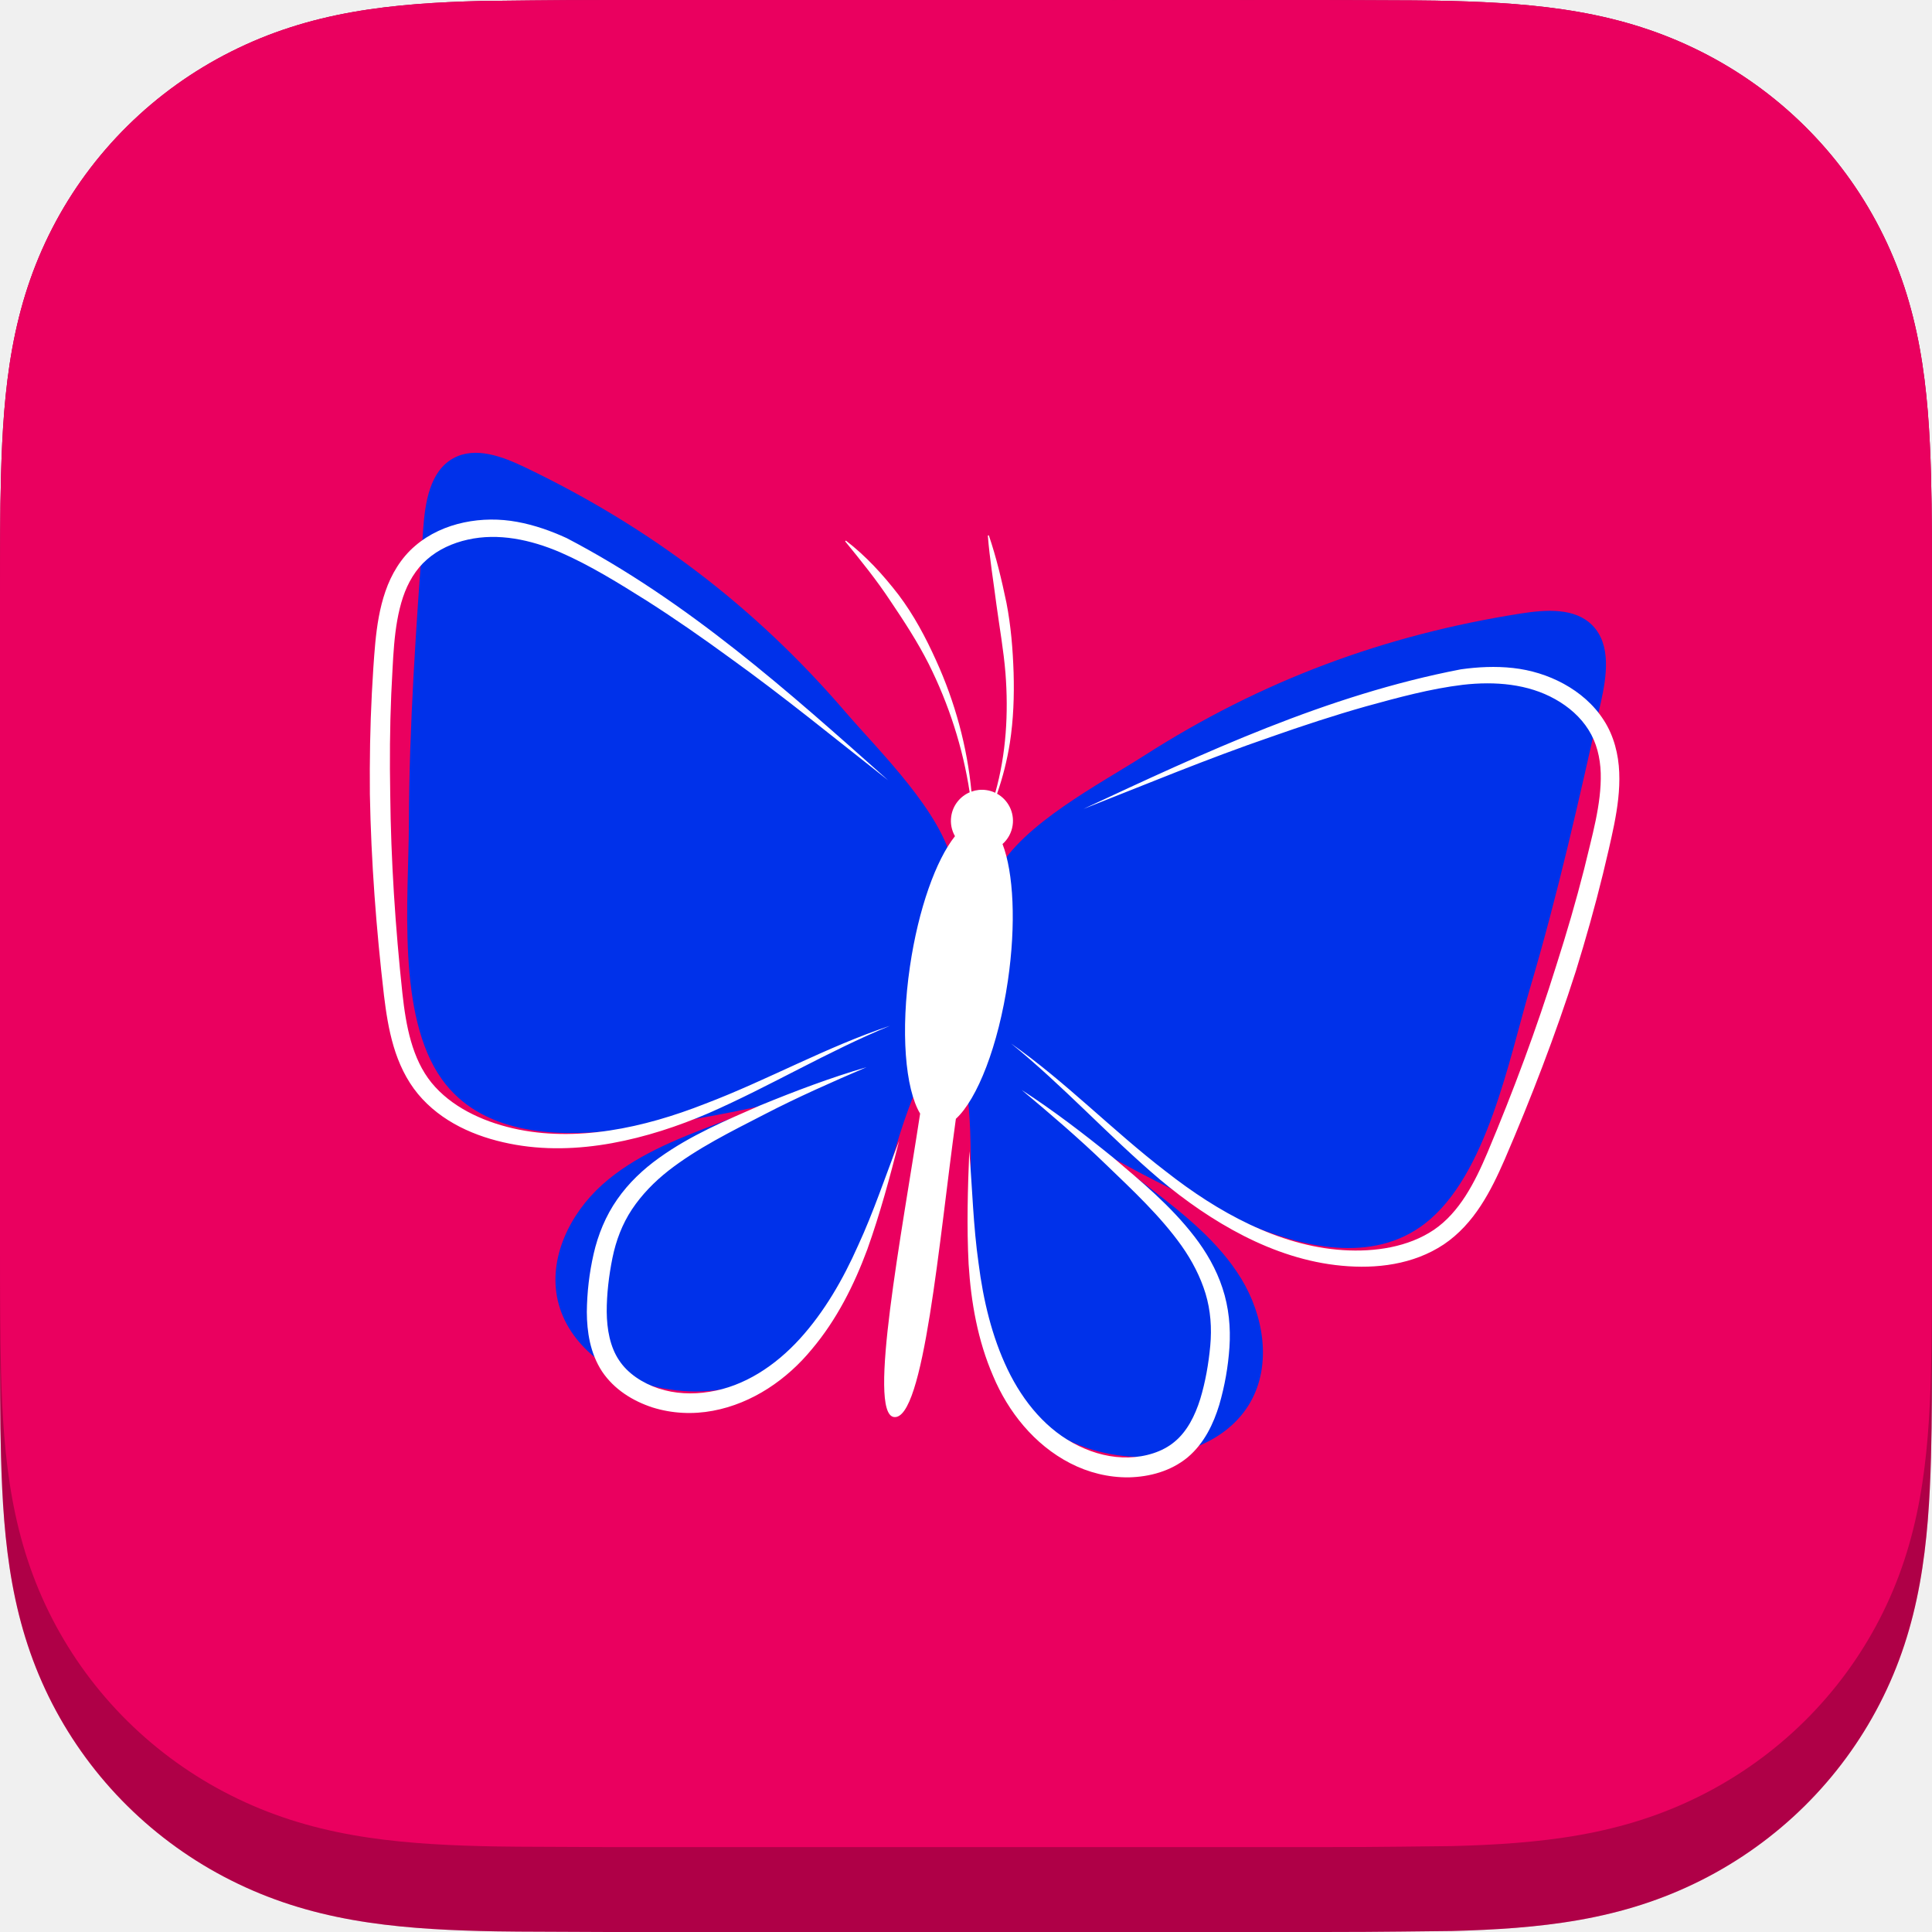
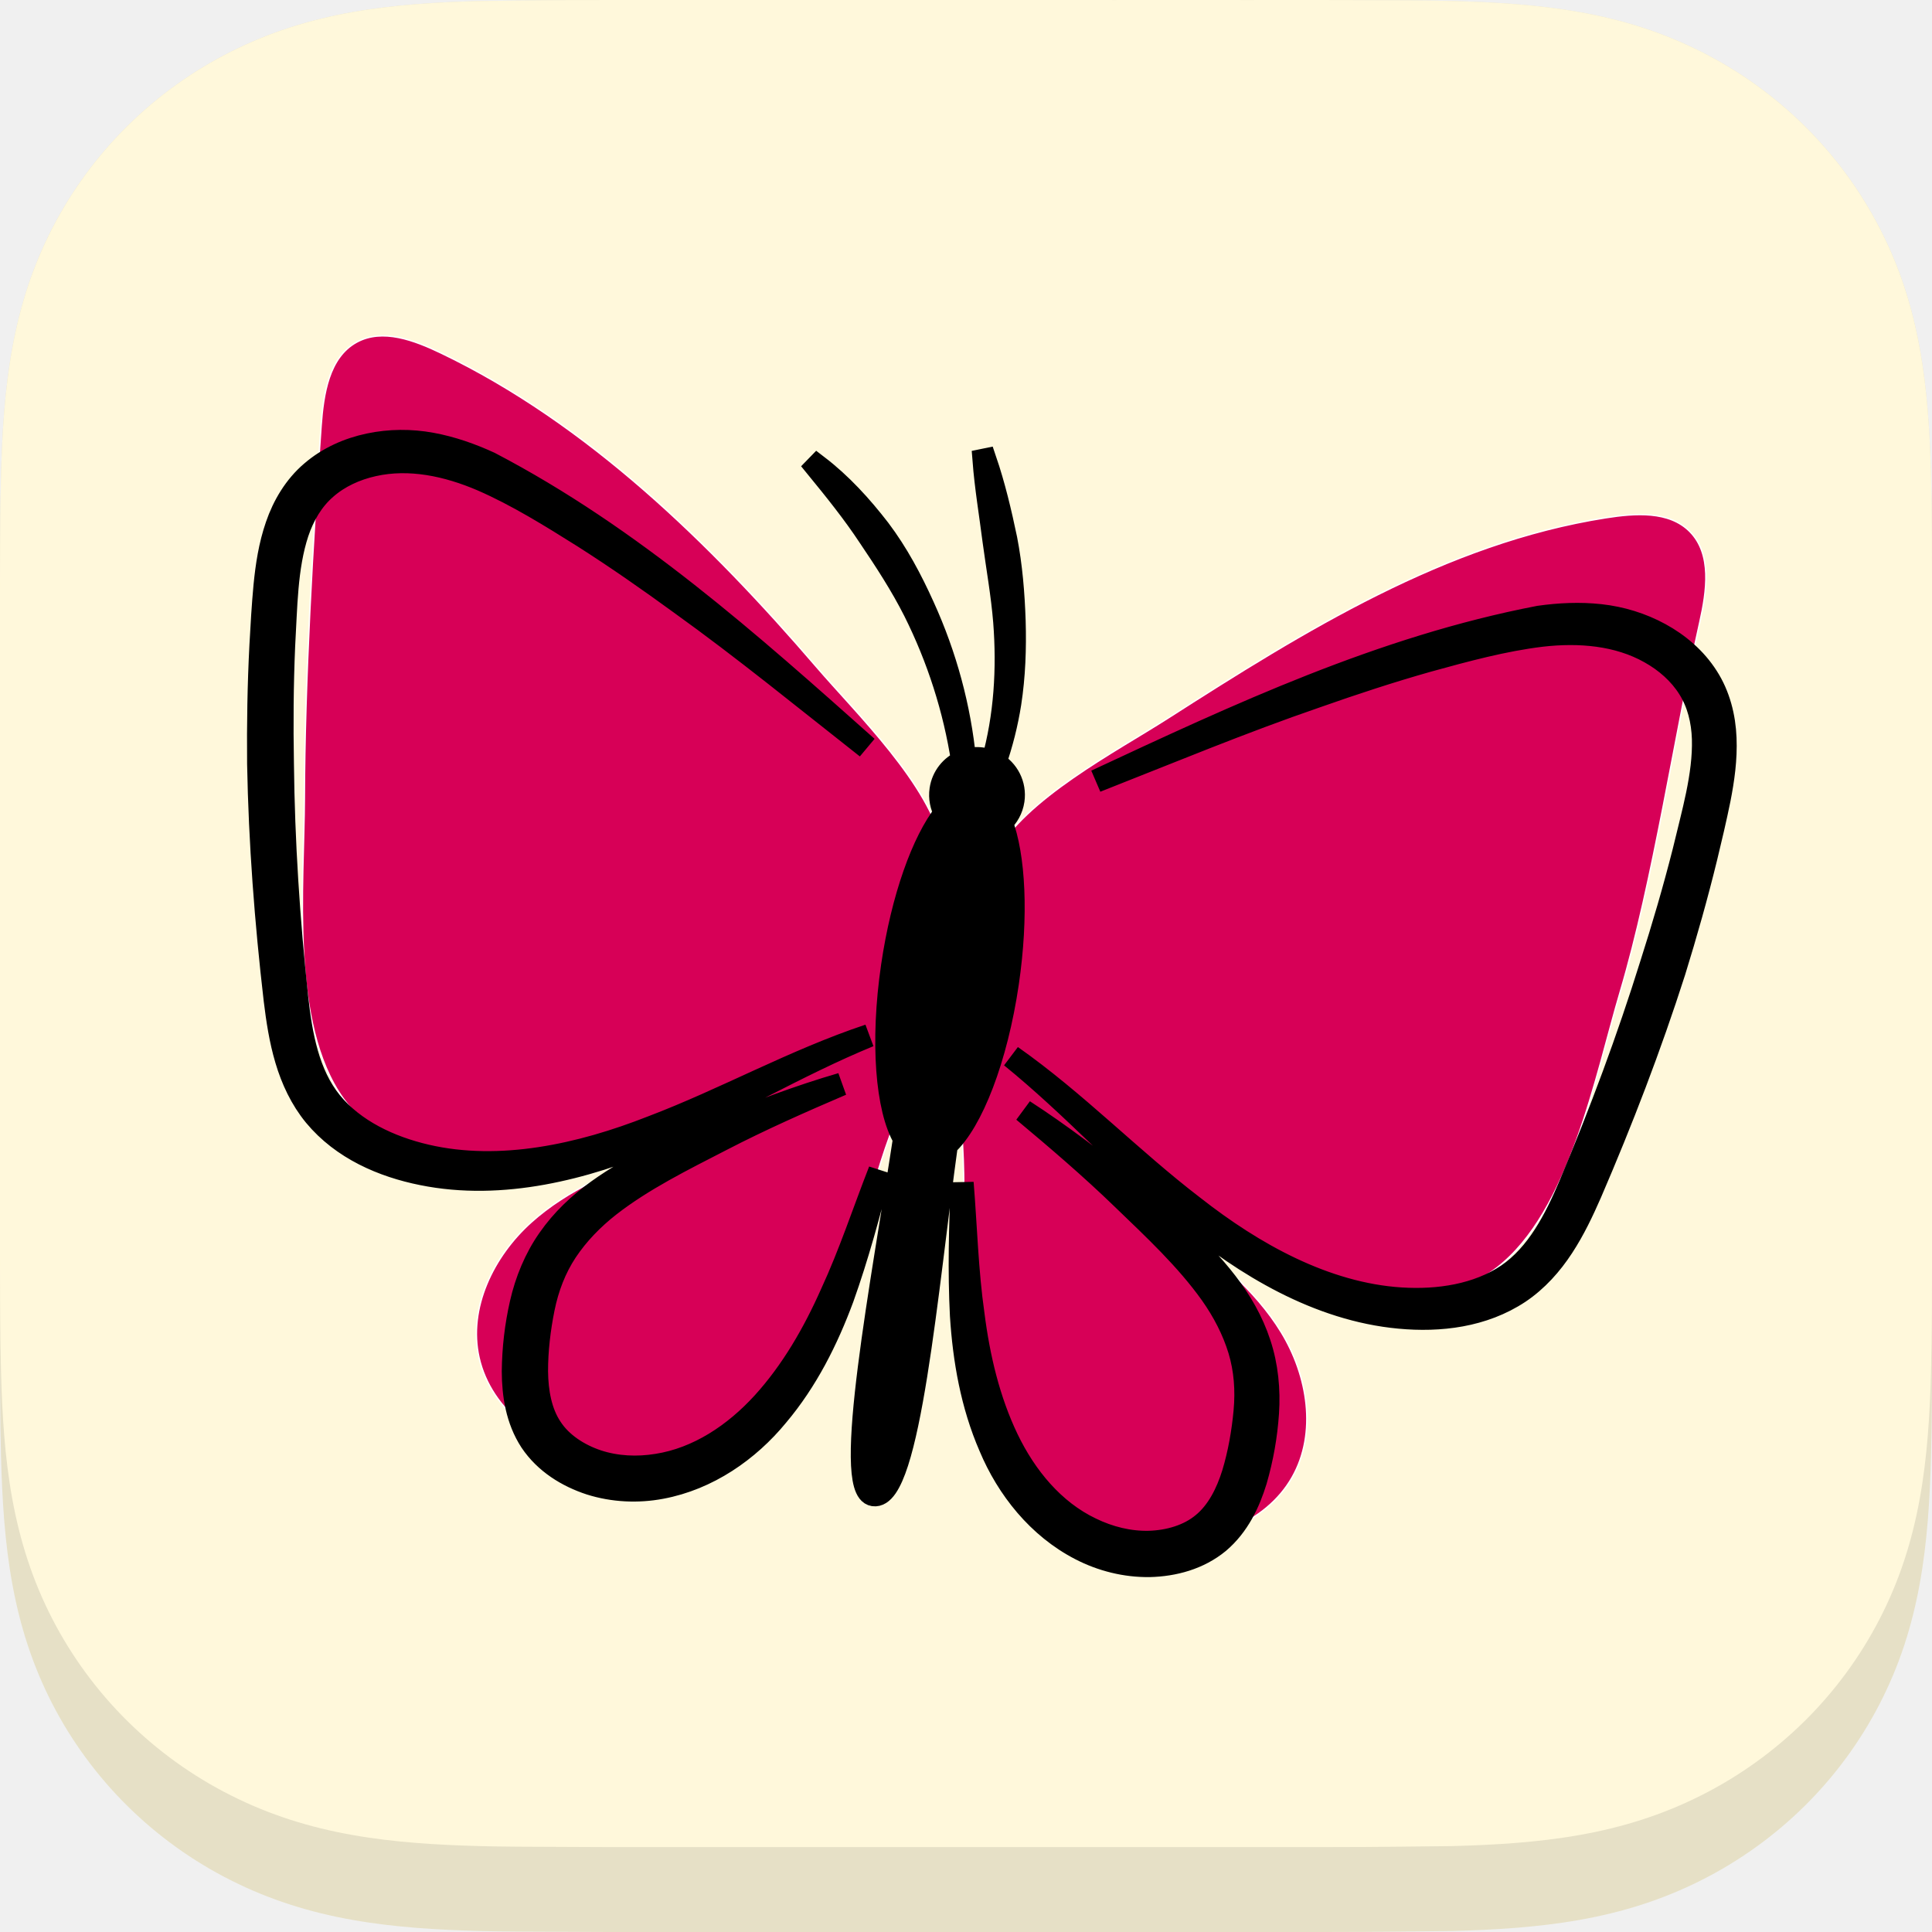
<svg xmlns="http://www.w3.org/2000/svg" xmlns:xlink="http://www.w3.org/1999/xlink" width="1024" height="1024" viewBox="0 0 1024 1024">
  <defs>
-     <path id="rebeltools-logo-full-a" d="M1024,705.126 C1024,717.3 1024,729.473 1023.929,741.664 C1023.875,751.915 1023.75,762.165 1023.465,772.415 C1022.858,794.733 1021.519,817.281 1017.504,839.352 C1013.435,861.776 1006.796,882.647 996.284,903.024 C985.987,923.031 972.531,941.344 956.469,957.222 C940.407,973.101 921.864,986.421 901.626,996.601 C881.031,1006.975 859.937,1013.556 837.254,1017.578 C814.91,1021.548 792.12,1022.871 769.526,1023.471 C726.088,1024 713.774,1024 701.46,1024 L464.01,1024 L322.558,1024 C275.229,1023.859 264.86,1023.753 254.492,1023.471 C231.898,1022.871 209.108,1021.548 186.764,1017.578 C164.081,1013.556 142.986,1006.975 122.392,996.601 C102.136,986.421 83.611,973.101 67.549,957.222 C51.487,941.344 38.031,923.031 27.716,903.024 C17.222,882.647 10.583,861.776 6.496,839.352 C2.481,817.281 1.16,794.733 0.553,772.415 C0.268,762.165 0.143,751.915 0.089,741.664 C-1.60522146e-12,729.473 0,717.3 0,705.126 L0,565.291 L0,458.709 L0,318.874 C0,306.7 0,294.509 0.089,282.353 C0.143,272.085 0.268,261.835 0.553,251.585 C1.16,229.249 2.481,206.719 6.496,184.631 C10.583,162.207 17.222,141.353 27.716,120.976 C38.031,100.951 51.487,82.638 67.549,66.778 C83.611,50.881 102.136,37.579 122.392,27.399 C142.986,17.025 164.081,10.444 186.764,6.422 C209.108,2.452 231.898,1.129 254.492,0.529 C297.93,0 310.244,0 322.558,0 L464.01,0 L691.358,0 L559.99,0.053 L701.46,0 C748.771,0.141 759.14,0.247 769.526,0.529 C792.12,1.129 814.91,2.452 837.254,6.422 C859.937,10.444 881.031,17.025 901.626,27.399 C921.864,37.579 940.407,50.881 956.469,66.778 C972.531,82.638 985.987,100.951 996.284,120.976 C1006.796,141.353 1013.435,162.207 1017.504,184.631 C1021.519,206.719 1022.858,229.249 1023.465,251.585 C1023.75,261.835 1023.875,272.085 1023.929,282.353 C1024,294.509 1024,306.7 1024,318.874 L1024,458.709 L1024,565.291 L1024,705.126 Z" />
-     <path id="rebeltools-logo-full-b" d="M1024,705.126 C1024,717.3 1024,729.473 1023.929,741.664 C1023.875,751.915 1023.75,762.165 1023.465,772.415 C1022.858,794.733 1021.519,817.281 1017.504,839.352 C1013.435,861.776 1006.796,882.647 996.284,903.024 C985.987,923.031 972.531,941.344 956.469,957.222 C940.407,973.101 921.864,986.421 901.626,996.601 C881.031,1006.975 859.937,1013.556 837.254,1017.578 C814.91,1021.548 792.12,1022.871 769.526,1023.471 C726.088,1024 713.774,1024 701.46,1024 L464.01,1024 L322.558,1024 C275.229,1023.859 264.86,1023.753 254.492,1023.471 C231.898,1022.871 209.108,1021.548 186.764,1017.578 C164.081,1013.556 142.986,1006.975 122.392,996.601 C102.136,986.421 83.611,973.101 67.549,957.222 C51.487,941.344 38.031,923.031 27.716,903.024 C17.222,882.647 10.583,861.776 6.496,839.352 C2.481,817.281 1.16,794.733 0.553,772.415 C0.268,762.165 0.143,751.915 0.089,741.664 C-1.60522146e-12,729.473 0,717.3 0,705.126 L0,565.291 L0,458.709 L0,318.874 C0,306.7 0,294.509 0.089,282.353 C0.143,272.085 0.268,261.835 0.553,251.585 C1.16,229.249 2.481,206.719 6.496,184.631 C10.583,162.207 17.222,141.353 27.716,120.976 C38.031,100.951 51.487,82.638 67.549,66.778 C83.611,50.881 102.136,37.579 122.392,27.399 C142.986,17.025 164.081,10.444 186.764,6.422 C209.108,2.452 231.898,1.129 254.492,0.529 C297.93,0 310.244,0 322.558,0 L464.01,0 L691.358,0 L559.99,0.053 L701.46,0 C748.771,0.141 759.14,0.247 769.526,0.529 C792.12,1.129 814.91,2.452 837.254,6.422 C859.937,10.444 881.031,17.025 901.626,27.399 C921.864,37.579 940.407,50.881 956.469,66.778 C972.531,82.638 985.987,100.951 996.284,120.976 C1006.796,141.353 1013.435,162.207 1017.504,184.631 C1021.519,206.719 1022.858,229.249 1023.465,251.585 C1023.75,261.835 1023.875,272.085 1023.929,282.353 C1024,294.509 1024,306.7 1024,318.874 L1024,458.709 L1024,565.291 L1024,705.126 Z" />
+     <path id="a" d="M1024,705.126 C1024,717.3 1024,729.473 1023.929,741.664 C1023.875,751.915 1023.75,762.165 1023.465,772.415 C1022.858,794.733 1021.519,817.281 1017.504,839.352 C1013.435,861.776 1006.796,882.647 996.284,903.024 C985.987,923.031 972.531,941.344 956.469,957.222 C940.407,973.101 921.864,986.421 901.626,996.601 C881.031,1006.975 859.937,1013.556 837.254,1017.578 C814.91,1021.548 792.12,1022.871 769.526,1023.471 C726.088,1024 713.774,1024 701.46,1024 L464.01,1024 L322.558,1024 C275.229,1023.859 264.86,1023.753 254.492,1023.471 C231.898,1022.871 209.108,1021.548 186.764,1017.578 C164.081,1013.556 142.986,1006.975 122.392,996.601 C102.136,986.421 83.611,973.101 67.549,957.222 C51.487,941.344 38.031,923.031 27.716,903.024 C17.222,882.647 10.583,861.776 6.496,839.352 C2.481,817.281 1.16,794.733 0.553,772.415 C0.268,762.165 0.143,751.915 0.089,741.664 C-1.60522146e-12,729.473 0,717.3 0,705.126 L0,565.291 L0,458.709 L0,318.874 C0,306.7 0,294.509 0.089,282.353 C0.143,272.085 0.268,261.835 0.553,251.585 C1.16,229.249 2.481,206.719 6.496,184.631 C10.583,162.207 17.222,141.353 27.716,120.976 C38.031,100.951 51.487,82.638 67.549,66.778 C83.611,50.881 102.136,37.579 122.392,27.399 C142.986,17.025 164.081,10.444 186.764,6.422 C209.108,2.452 231.898,1.129 254.492,0.529 C297.93,0 310.244,0 322.558,0 L464.01,0 L691.358,0 L559.99,0.053 L701.46,0 C748.771,0.141 759.14,0.247 769.526,0.529 C792.12,1.129 814.91,2.452 837.254,6.422 C859.937,10.444 881.031,17.025 901.626,27.399 C921.864,37.579 940.407,50.881 956.469,66.778 C972.531,82.638 985.987,100.951 996.284,120.976 C1006.796,141.353 1013.435,162.207 1017.504,184.631 C1021.519,206.719 1022.858,229.249 1023.465,251.585 C1023.75,261.835 1023.875,272.085 1023.929,282.353 C1024,294.509 1024,306.7 1024,318.874 L1024,458.709 L1024,565.291 L1024,705.126 Z" />
+     <path id="b" d="M1024,705.126 C1024,717.3 1024,729.473 1023.929,741.664 C1023.875,751.915 1023.75,762.165 1023.465,772.415 C1022.858,794.733 1021.519,817.281 1017.504,839.352 C1013.435,861.776 1006.796,882.647 996.284,903.024 C985.987,923.031 972.531,941.344 956.469,957.222 C940.407,973.101 921.864,986.421 901.626,996.601 C881.031,1006.975 859.937,1013.556 837.254,1017.578 C814.91,1021.548 792.12,1022.871 769.526,1023.471 C726.088,1024 713.774,1024 701.46,1024 L464.01,1024 L322.558,1024 C275.229,1023.859 264.86,1023.753 254.492,1023.471 C231.898,1022.871 209.108,1021.548 186.764,1017.578 C164.081,1013.556 142.986,1006.975 122.392,996.601 C102.136,986.421 83.611,973.101 67.549,957.222 C51.487,941.344 38.031,923.031 27.716,903.024 C17.222,882.647 10.583,861.776 6.496,839.352 C2.481,817.281 1.16,794.733 0.553,772.415 C0.268,762.165 0.143,751.915 0.089,741.664 C-1.60522146e-12,729.473 0,717.3 0,705.126 L0,565.291 L0,458.709 L0,318.874 C0,306.7 0,294.509 0.089,282.353 C0.143,272.085 0.268,261.835 0.553,251.585 C1.16,229.249 2.481,206.719 6.496,184.631 C10.583,162.207 17.222,141.353 27.716,120.976 C38.031,100.951 51.487,82.638 67.549,66.778 C83.611,50.881 102.136,37.579 122.392,27.399 C142.986,17.025 164.081,10.444 186.764,6.422 C209.108,2.452 231.898,1.129 254.492,0.529 C297.93,0 310.244,0 322.558,0 L464.01,0 L691.358,0 L559.99,0.053 L701.46,0 C748.771,0.141 759.14,0.247 769.526,0.529 C792.12,1.129 814.91,2.452 837.254,6.422 C859.937,10.444 881.031,17.025 901.626,27.399 C921.864,37.579 940.407,50.881 956.469,66.778 C972.531,82.638 985.987,100.951 996.284,120.976 C1006.796,141.353 1013.435,162.207 1017.504,184.631 C1021.519,206.719 1022.858,229.249 1023.465,251.585 C1023.75,261.835 1023.875,272.085 1023.929,282.353 C1024,294.509 1024,306.7 1024,318.874 L1024,458.709 L1024,565.291 L1024,705.126 Z" />
  </defs>
  <g fill="none" fill-rule="evenodd">
-     <use fill="#EA005F" xlink:href="#rebeltools-logo-full-a" />
-     <mask id="rebeltools-logo-full-c" fill="#fff">
-       <use xlink:href="#rebeltools-logo-full-b" />
+     <use xlink:href="#a" fill="#FFF8DB" />
+     <mask id="c" fill="#fff">
+       <use xlink:href="#b" />
    </mask>
-     <use fill="#000" opacity=".25" xlink:href="#rebeltools-logo-full-b" />
-     <path fill="#EA005F" d="M1024,660.126 C1024,672.3 1024,684.473 1023.929,696.664 C1023.875,706.915 1023.75,717.165 1023.465,727.415 C1022.858,749.733 1021.519,772.281 1017.504,794.352 C1013.435,816.776 1006.796,837.647 996.284,858.024 C985.987,878.031 972.531,896.344 956.469,912.222 C940.407,928.101 921.864,941.421 901.626,951.601 C881.031,961.975 859.937,968.556 837.254,972.578 C814.91,976.548 792.12,977.871 769.526,978.471 C726.088,979 713.774,979 701.46,979 L464.01,979 L322.558,979 C275.229,978.859 264.86,978.753 254.492,978.471 C231.898,977.871 209.108,976.548 186.764,972.578 C164.081,968.556 142.986,961.975 122.392,951.601 C102.136,941.421 83.611,928.101 67.549,912.222 C51.487,896.344 38.031,878.031 27.716,858.024 C17.222,837.647 10.583,816.776 6.496,794.352 C2.481,772.281 1.16,749.733 0.553,727.415 C0.268,717.165 0.143,706.915 0.089,696.664 C-1.60522146e-12,684.473 0,672.3 0,660.126 L0,520.291 L0,413.709 L0,273.874 C0,261.7 0,249.509 0.089,237.353 C0.143,227.085 0.268,216.835 0.553,206.585 C1.16,184.249 2.481,161.719 6.496,139.631 C10.583,117.207 17.222,96.353 27.716,75.976 C38.031,55.951 51.487,37.638 67.549,21.778 C83.611,5.881 102.136,-7.421 122.392,-17.601 C142.986,-27.975 164.081,-34.556 186.764,-38.578 C209.108,-42.548 231.898,-43.871 254.492,-44.471 C297.93,-45 310.244,-45 322.558,-45 L464.01,-45 L691.358,-45 L559.99,-44.947 L701.46,-45 C748.771,-44.859 759.14,-44.753 769.526,-44.471 C792.12,-43.871 814.91,-42.548 837.254,-38.578 C859.937,-34.556 881.031,-27.975 901.626,-17.601 C921.864,-7.421 940.407,5.881 956.469,21.778 C972.531,37.638 985.987,55.951 996.284,75.976 C1006.796,96.353 1013.435,117.207 1017.504,139.631 C1021.519,161.719 1022.858,184.249 1023.465,206.585 C1023.75,216.835 1023.875,227.085 1023.929,237.353 C1024,249.509 1024,261.7 1024,273.874 L1024,413.709 L1024,520.291 L1024,660.126 Z" mask="url(#rebeltools-logo-full-c)" />
-     <g fill-rule="nonzero" mask="url(#rebeltools-logo-full-c)">
-       <g transform="translate(196 240)">
-         <path fill="#0031EA" d="M647.998,91.454 C658.026,101.644 655.607,118.276 652.486,132.224 C641.135,182.963 629.784,233.766 614.977,283.635 C603.826,321.197 592.119,383.157 559.195,408.553 C531.212,430.137 493.645,420.941 464.117,408.31 C438.573,397.382 413.65,385.02 389.457,371.365 C397.419,377.383 405.355,383.434 413.266,389.518 C431.442,403.499 449.883,418.09 461.839,437.659 C473.789,457.229 478.098,483.089 466.812,503.053 C454.7,524.475 427.678,533.752 403.124,532.019 C384.926,530.734 366.89,524.21 353.05,512.325 C326.898,489.861 319.354,452.574 318.425,418.111 C317.502,383.643 321.476,348.37 311.87,315.257 L317.82,318.945 C317.131,288.664 327.57,270.723 328.005,239.971 C328.102,232.87 329.69,227.065 332.363,222.08 C345.998,196.679 387,175.505 410.495,160.461 C472.363,120.852 537.579,96.557 610.063,85.174 C623.245,83.111 638.635,81.95 647.998,91.454 Z M44.3,2.873 C55.991,-3.542 70.403,1.987 82.429,7.754 C148.59,39.479 204.08,81.486 251.962,137.203 C270.144,158.36 303.332,190.42 309.094,218.668 C310.228,224.213 310.077,230.224 308.133,237.06 C299.717,266.634 304.56,286.814 295.199,315.627 L301.961,313.805 C283.25,342.76 276.916,377.692 266.132,410.432 C255.343,443.178 237.404,476.728 205.9,490.73 C189.23,498.139 170.082,499.208 152.278,495.212 C128.27,489.823 105.05,473.175 99.601,449.172 C94.52,426.805 106.081,403.277 123.145,387.963 C140.215,372.649 162.074,363.971 183.506,355.806 C192.84,352.248 202.19,348.728 211.555,345.248 C184.448,351.379 157.011,356.066 129.398,359.197 C97.484,362.81 58.858,360.828 38.257,332.111 C14.017,298.328 20.605,235.618 20.718,196.436 C20.858,144.418 24.579,92.491 28.283,40.63 C29.299,26.374 31.761,9.747 44.3,2.873 Z" />
-         <path fill="#FFF" d="M345.512,337.7 C362.263,348.543 378.128,360.709 393.68,373.28 C408.87,386.208 424.422,398.979 437.047,415.363 C443.333,423.49 448.668,432.675 451.957,442.762 C455.31,452.833 456.331,463.703 455.634,474.055 C454.927,484.483 453.166,494.435 450.245,504.565 C447.205,514.528 442.377,524.902 433.494,532.418 C424.514,539.816 413.244,542.754 402.428,543.024 C391.504,543.186 380.714,540.448 371.232,535.545 C352.132,525.712 338.276,508.178 330.381,489.316 C322.168,470.394 318.658,450.095 317.389,430.083 C316.352,409.995 316.913,390.074 317.745,370.154 C319.36,390.031 319.856,409.995 322.659,429.57 C325.143,449.118 329.706,468.407 338.044,485.806 C346.349,503.096 358.979,518.357 375.811,526.403 C384.1,530.447 393.178,532.705 402.174,532.472 C411.143,532.202 420.151,529.562 426.598,524.119 C433.132,518.735 437.387,510.397 440.163,501.471 C442.885,492.518 444.591,482.738 445.46,473.326 C446.33,463.844 445.655,454.518 442.955,445.592 C440.228,436.676 435.816,428.182 430.27,420.32 C419.125,404.633 404.447,390.965 390.186,377.222 C375.925,363.409 360.805,350.492 345.512,337.7 Z M328.097,43.735 C332.093,55.463 334.922,67.462 337.455,79.574 C339.809,91.719 340.819,104.134 341.23,116.527 C341.597,128.92 341.154,141.383 339.264,153.646 C337.81,162.86 335.52,171.919 332.47,180.688 C338.257,183.92 341.739,190.49 340.717,197.44 C340.132,201.432 338.16,204.877 335.361,207.358 C341.188,222.437 342.624,249.622 338.184,279.904 C333.146,314.236 322.013,342.585 310.634,353 C301.771,416.882 293.689,513.383 277.758,511.045 C263.668,508.977 281.955,413.98 291.682,350.227 C283.769,336.989 281.245,306.632 286.285,272.29 C290.777,241.676 300.115,215.822 310.153,203.196 C308.396,200.117 307.616,196.447 308.171,192.667 C309.03,186.803 312.884,182.12 317.954,179.937 C314.333,156.235 306.9,133.235 296.264,111.953 C290.335,100.219 283.163,89.23 275.846,78.392 C268.621,67.441 260.375,57.224 251.951,46.921 L252.329,46.532 C262.957,54.659 272.045,64.638 280.237,75.249 C288.337,85.963 294.671,97.907 300.163,110.09 C310.181,132.089 316.592,155.669 318.896,179.566 C321.357,178.681 324.065,178.372 326.833,178.778 C328.499,179.022 330.069,179.508 331.514,180.194 C337.308,159.57 338.567,137.961 336.92,116.764 C335.932,104.598 333.761,92.578 332.125,80.46 C330.586,68.31 328.529,56.198 327.573,43.843 L328.097,43.735 Z M263.286,325.636 C244.964,333.493 226.777,341.523 209.135,350.66 C191.531,359.726 173.549,368.599 158.364,380.425 C150.793,386.359 144.13,393.228 138.956,400.982 C133.805,408.758 130.484,417.496 128.588,426.832 C126.72,436.093 125.543,445.954 125.575,455.312 C125.672,464.654 127.357,473.866 132.071,480.897 C136.672,487.966 144.54,493.079 153.05,495.92 C161.604,498.722 170.946,499.171 180.05,497.68 C198.486,494.807 214.972,483.818 227.894,469.643 C240.876,455.371 250.79,438.21 258.782,420.196 C267.093,402.251 273.303,383.276 280.561,364.7 C275.636,384.016 270.457,403.261 263.691,422.204 C256.72,441.002 247.529,459.443 234.223,475.205 C221.242,491.006 202.936,503.82 181.816,507.751 C171.324,509.728 160.205,509.247 149.783,505.953 C139.502,502.583 129.555,496.535 123.075,486.869 C116.725,477.117 115.083,465.793 115.034,455.382 C115.148,444.83 116.32,434.797 118.636,424.602 C120.937,414.488 125.041,404.374 131.148,395.685 C137.201,386.969 144.94,379.706 153.299,373.729 C170.098,361.66 188.663,353.894 206.932,345.881 C225.437,338.299 244.132,331.209 263.286,325.636 Z M605.911,114.053 C615.247,115.079 624.465,117.882 632.819,122.445 C641.156,126.997 648.749,133.434 654.052,141.739 C659.435,150.044 661.855,159.916 662.222,169.36 C662.621,178.864 661.293,188.082 659.554,196.965 C657.756,205.848 655.709,214.445 653.609,223.15 C649.37,240.5 644.504,257.683 639.229,274.73 C628.337,308.74 615.539,342.025 601.418,374.776 C597.811,382.995 593.912,391.289 588.793,399.098 C583.717,406.879 577.264,414.18 569.228,419.569 C552.991,430.353 533.329,432.572 515.223,430.871 C496.863,429.192 479.302,423.225 463.226,415.049 C447.113,406.836 432.284,396.479 418.59,384.993 C391.342,361.822 367.522,335.497 339.923,313.108 C369.034,333.569 393.928,359.429 421.916,380.873 C435.762,391.738 450.472,401.463 466.229,408.926 C481.948,416.372 498.769,421.513 515.86,422.588 C532.822,423.673 550.431,420.968 563.996,411.831 C577.55,402.597 585.628,386.878 592.394,370.883 C606.083,338.342 618.449,305.165 628.942,271.48 C634.315,254.68 639.277,237.74 643.619,220.649 C647.669,203.537 652.88,186.295 652.421,169.749 C652.156,161.519 650.207,153.533 645.962,146.848 C641.756,140.114 635.492,134.606 628.321,130.61 C613.854,122.456 596.407,121.003 579.337,122.958 C562.214,125.021 545.015,129.697 528.032,134.379 C511.043,139.19 494.239,144.715 477.542,150.601 C444.046,162.103 411.268,175.759 378.23,188.762 C442.496,158.814 507.231,128.428 578.29,114.761 C587.313,113.492 596.612,113.027 605.911,114.053 Z M78.115,36.607 C87.322,38.297 96.091,41.407 104.375,45.214 C168.505,78.727 221.782,126.43 274.745,173.578 C246.827,151.632 219.357,129.13 190.575,108.486 C176.27,98.059 161.766,87.939 146.873,78.451 C131.947,69.082 116.816,59.665 101.016,52.774 C85.226,45.992 68.092,42.374 51.892,46.024 C43.884,47.795 36.292,51.268 30.335,56.511 C24.341,61.695 20.183,68.785 17.57,76.594 C12.38,92.308 12.407,110.322 11.376,127.877 C10.62,145.492 10.512,163.139 10.825,180.781 C11.203,216.059 13.52,251.392 17.284,286.492 C19.168,303.755 22.387,321.138 32.717,333.871 C43.079,346.518 59.171,354.17 75.733,358.004 C92.414,361.886 110.007,361.8 127.195,359.176 C144.432,356.557 161.323,351.47 177.701,345.038 C210.668,332.537 241.94,314.923 275.706,303.685 C242.836,317.201 212.456,335.572 179.699,349.942 C163.283,357.005 146.106,362.669 128.313,365.904 C110.563,369.117 92.036,369.792 73.967,366.125 C56.131,362.551 37.939,354.78 25.486,339.779 C19.336,332.311 15.253,323.465 12.618,314.55 C9.961,305.608 8.611,296.541 7.52,287.631 C3.4,252.202 0.7,216.643 0.041,180.938 C-0.115,163.096 0.16,145.233 1.089,127.402 C1.575,118.46 2.083,109.636 2.92,100.613 C3.805,91.606 5.177,82.393 8.293,73.408 C11.354,64.465 16.506,55.701 24.055,49.297 C31.518,42.865 40.639,38.875 49.932,36.914 C59.242,34.943 68.875,34.906 78.115,36.607 Z" />
+     <use xlink:href="#b" fill="#000" fill-opacity=".1" />
+     <path fill="#FFF8DB" d="M1024,660.126 C1024,672.3 1024,684.473 1023.929,696.664 C1023.875,706.915 1023.75,717.165 1023.465,727.415 C1022.858,749.733 1021.519,772.281 1017.504,794.352 C1013.435,816.776 1006.796,837.647 996.284,858.024 C985.987,878.031 972.531,896.344 956.469,912.222 C940.407,928.101 921.864,941.421 901.626,951.601 C881.031,961.975 859.937,968.556 837.254,972.578 C814.91,976.548 792.12,977.871 769.526,978.471 C726.088,979 713.774,979 701.46,979 L464.01,979 L322.558,979 C275.229,978.859 264.86,978.753 254.492,978.471 C231.898,977.871 209.108,976.548 186.764,972.578 C164.081,968.556 142.986,961.975 122.392,951.601 C102.136,941.421 83.611,928.101 67.549,912.222 C51.487,896.344 38.031,878.031 27.716,858.024 C17.222,837.647 10.583,816.776 6.496,794.352 C2.481,772.281 1.16,749.733 0.553,727.415 C0.268,717.165 0.143,706.915 0.089,696.664 C-1.60522146e-12,684.473 0,672.3 0,660.126 L0,520.291 L0,413.709 L0,273.874 C0,261.7 0,249.509 0.089,237.353 C0.143,227.085 0.268,216.835 0.553,206.585 C1.16,184.249 2.481,161.719 6.496,139.631 C10.583,117.207 17.222,96.353 27.716,75.976 C38.031,55.951 51.487,37.638 67.549,21.778 C83.611,5.881 102.136,-7.421 122.392,-17.601 C142.986,-27.975 164.081,-34.556 186.764,-38.578 C209.108,-42.548 231.898,-43.871 254.492,-44.471 C297.93,-45 310.244,-45 322.558,-45 L464.01,-45 L691.358,-45 L559.99,-44.947 L701.46,-45 C748.771,-44.859 759.14,-44.753 769.526,-44.471 C792.12,-43.871 814.91,-42.548 837.254,-38.578 C859.937,-34.556 881.031,-27.975 901.626,-17.601 C921.864,-7.421 940.407,5.881 956.469,21.778 C972.531,37.638 985.987,55.951 996.284,75.976 C1006.796,96.353 1013.435,117.207 1017.504,139.631 C1021.519,161.719 1022.858,184.249 1023.465,206.585 C1023.75,216.835 1023.875,227.085 1023.929,237.353 C1024,249.509 1024,261.7 1024,273.874 L1024,413.709 L1024,520.291 L1024,660.126 Z" mask="url(#c)" />
+     <g fill-rule="nonzero" mask="url(#c)">
+       <g transform="translate(137 178)">
+         <path fill="#D70057" stroke="#FFF" stroke-width=".76" d="M758.697,103.781 C770.468,115.742 767.628,135.265 763.964,151.637 C750.641,211.195 739.25,288.798 721.87,347.335 C708.781,391.427 695.039,464.156 656.392,493.966 C623.546,519.302 579.448,508.507 544.788,493.681 C514.8,480.852 485.543,466.339 457.142,450.31 C466.492,457.374 475.81,464.479 485.098,471.623 C506.433,488.033 528.08,505.16 542.113,528.131 C556.141,551.103 561.199,581.458 547.951,604.892 C533.734,630.037 502.015,640.927 473.194,638.892 C451.833,637.384 430.662,629.727 414.416,615.775 C383.718,589.407 374.863,545.639 373.773,505.186 C372.689,464.726 377.354,423.323 366.078,384.454 L373.062,388.781 C372.254,353.237 384.507,332.178 385.017,296.081 C385.132,287.746 386.995,280.932 390.133,275.082 C406.138,245.265 454.267,220.411 481.846,202.752 C554.467,156.258 629.085,109.771 714.168,96.409 C729.641,93.988 747.706,92.625 758.697,103.781 Z M52,3.372 C65.723,-4.158 82.641,2.333 96.757,9.102 C174.417,46.342 239.553,110.05 295.757,175.451 C317.099,200.286 356.056,237.918 362.82,271.076 C364.151,277.585 363.973,284.64 361.691,292.665 C351.813,327.38 357.497,351.067 346.51,384.888 L354.446,382.749 C332.483,416.737 325.048,457.741 312.39,496.172 C299.725,534.609 278.668,573.991 241.689,590.427 C222.122,599.124 199.645,600.379 178.747,595.688 C150.565,589.362 123.309,569.82 116.913,541.645 C110.949,515.391 124.52,487.774 144.55,469.797 C164.037,452.313 188.843,442.199 213.334,432.84 L215.403,432.051 C226.36,427.874 237.336,423.742 248.33,419.657 C216.51,426.854 184.304,432.356 151.89,436.031 C114.429,440.272 69.089,437.946 44.907,404.237 C16.453,364.583 24.186,290.972 24.319,244.98 C24.484,183.92 28.851,108.568 33.199,47.692 C34.391,30.958 37.282,11.441 52,3.372 Z" />
+         <path fill="#000" stroke="#000" stroke-width="12.16" d="M405.567,410.797 C425.23,423.525 443.852,437.806 462.108,452.563 C479.938,467.737 498.193,482.728 513.013,501.959 C520.391,511.499 526.654,522.281 530.514,534.121 C534.45,545.943 535.648,558.703 534.83,570.854 C534,583.093 531.934,594.776 528.504,606.667 C524.936,618.361 519.269,630.538 508.842,639.361 C498.301,648.045 485.072,651.493 472.376,651.81 C459.553,652 446.889,648.787 435.758,643.031 C413.338,631.489 397.073,610.907 387.806,588.767 C378.165,566.556 374.045,542.729 372.556,519.238 C371.339,495.659 371.998,472.276 372.974,448.893 C374.869,472.225 375.452,495.659 378.742,518.636 C381.658,541.582 387.014,564.223 396.801,584.646 C406.55,604.943 421.376,622.856 441.133,632.3 C450.863,637.048 461.518,639.697 472.078,639.425 C482.607,639.108 493.179,636.008 500.748,629.619 C508.417,623.299 513.412,613.512 516.67,603.035 C519.865,592.525 521.868,581.046 522.888,569.998 C523.909,558.867 523.117,547.921 519.947,537.443 C516.746,526.978 511.568,517.007 505.058,507.778 C491.975,489.365 474.747,473.322 458.006,457.19 C441.266,440.976 423.518,425.814 405.567,410.797 Z M385.125,65.736 C389.816,79.504 393.137,93.588 396.11,107.806 C398.874,122.061 400.059,136.634 400.541,151.181 C400.972,165.728 400.452,180.357 398.233,194.752 C396.527,205.568 393.838,216.201 390.259,226.494 C397.052,230.288 401.139,238 399.939,246.159 C399.252,250.845 396.937,254.888 393.652,257.801 C400.492,275.502 402.178,307.412 396.966,342.955 C391.052,383.255 377.984,416.53 364.627,428.756 C354.224,503.741 344.737,617.018 326.037,614.273 C309.498,611.845 330.963,500.335 342.381,425.501 C333.093,409.964 330.13,374.329 336.045,334.018 C341.318,298.082 352.281,267.735 364.063,252.914 C361.999,249.3 361.085,244.993 361.736,240.555 C362.744,233.672 367.269,228.175 373.22,225.613 C368.969,197.79 360.244,170.793 347.759,145.812 C340.799,132.038 332.382,119.139 323.793,106.418 C315.312,93.563 305.633,81.57 295.745,69.476 L296.188,69.02 C308.663,78.559 319.33,90.273 328.946,102.729 C338.454,115.304 345.889,129.325 352.336,143.625 C364.096,169.448 371.621,197.127 374.326,225.178 C377.214,224.138 380.393,223.776 383.642,224.252 C385.597,224.539 387.441,225.109 389.137,225.915 C395.937,201.706 397.415,176.341 395.482,151.46 C394.323,137.179 391.774,123.069 389.854,108.845 C388.047,94.583 385.632,80.366 384.51,65.863 L385.125,65.736 Z M309.049,396.637 C287.542,405.86 266.194,415.285 245.486,426.01 C224.822,436.653 203.714,447.067 185.89,460.949 C177.003,467.915 169.182,475.977 163.109,485.08 C157.062,494.207 153.164,504.463 150.939,515.423 C148.746,526.293 147.364,537.868 147.402,548.852 C147.516,559.818 149.494,570.632 155.027,578.885 C160.428,587.182 169.663,593.185 179.653,596.519 C189.693,599.808 200.659,600.334 211.346,598.585 C232.986,595.213 252.338,582.314 267.506,565.675 C282.744,548.922 294.382,528.778 303.763,507.632 C313.518,486.569 320.807,464.295 329.326,442.491 C323.546,465.164 317.467,487.755 309.525,509.99 C301.342,532.055 290.553,553.701 274.935,572.204 C259.697,590.751 238.209,605.792 213.419,610.407 C201.103,612.726 188.052,612.162 175.818,608.296 C163.749,604.34 152.074,597.241 144.467,585.895 C137.013,574.448 135.086,561.156 135.029,548.935 C135.162,536.549 136.538,524.772 139.257,512.805 C141.957,500.932 146.775,489.06 153.944,478.861 C161.049,468.631 170.132,460.106 179.945,453.089 C199.664,438.922 221.456,429.807 242.9,420.4 C264.622,411.501 286.566,403.178 309.049,396.637 Z M711.227,148.278 C722.187,149.482 733.007,152.772 742.813,158.128 C752.6,163.471 761.512,171.027 767.736,180.776 C774.056,190.525 776.895,202.112 777.326,213.198 C777.796,224.354 776.236,235.174 774.195,245.601 C772.084,256.028 769.682,266.119 767.216,276.337 C762.241,296.703 756.529,316.872 750.337,336.883 C737.552,376.804 722.529,415.875 705.954,454.318 C701.72,463.966 697.143,473.702 691.134,482.867 C685.176,492.001 677.601,500.571 668.169,506.897 C649.109,519.555 626.03,522.16 604.777,520.164 C583.226,518.192 562.613,511.188 543.742,501.592 C524.828,491.951 507.422,479.793 491.348,466.311 C459.363,439.112 431.403,408.211 399.007,381.931 C433.178,405.948 462.399,436.304 495.252,461.475 C511.504,474.228 528.771,485.644 547.267,494.404 C565.718,503.145 585.463,509.179 605.525,510.44 C625.434,511.714 646.105,508.539 662.027,497.814 C677.937,486.975 687.42,468.523 695.362,449.748 C711.43,411.552 725.946,372.607 738.262,333.067 C744.569,313.348 750.394,293.464 755.49,273.402 C760.244,253.315 766.361,233.076 765.822,213.654 C765.511,203.994 763.223,194.619 758.241,186.772 C753.303,178.868 745.95,172.403 737.533,167.712 C720.552,158.141 700.072,156.436 680.035,158.73 C659.935,161.151 639.747,166.641 619.812,172.136 C599.871,177.784 580.145,184.268 560.546,191.177 C521.228,204.679 482.752,220.709 443.973,235.972 C519.409,200.818 595.396,165.151 678.806,149.108 C689.397,147.618 700.312,147.073 711.227,148.278 Z M91.692,57.369 C102.499,59.353 112.793,63.005 122.517,67.473 C197.794,106.811 260.331,162.806 322.5,218.148 C289.729,192.388 257.485,165.975 223.7,141.743 C206.909,129.503 189.883,117.624 172.402,106.487 C154.882,95.49 137.121,84.435 118.574,76.347 C100.04,68.386 79.928,64.139 60.912,68.424 C51.512,70.503 42.6,74.579 35.608,80.734 C28.572,86.819 23.692,95.141 20.624,104.307 C14.532,122.752 14.564,143.898 13.353,164.505 C12.466,185.181 12.339,205.896 12.707,226.604 C13.15,268.014 15.87,309.488 20.288,350.688 C22.5,370.953 26.278,391.357 38.403,406.303 C50.567,421.148 69.456,430.13 88.897,434.631 C108.477,439.188 129.128,439.087 149.304,436.006 C169.537,432.932 189.364,426.961 208.589,419.412 C247.286,404.738 283.993,384.061 323.628,370.871 C285.045,386.736 249.384,408.3 210.934,425.167 C191.665,433.458 171.501,440.107 150.616,443.904 C129.781,447.676 108.033,448.468 86.824,444.164 C65.888,439.968 44.533,430.847 29.916,413.238 C22.696,404.472 17.904,394.089 14.811,383.624 C11.693,373.127 10.108,362.485 8.827,352.026 C3.991,310.438 0.822,268.699 0.049,226.788 C-0.135,205.845 0.188,184.877 1.278,163.947 C1.849,153.45 2.445,143.093 3.427,132.501 C4.467,121.928 6.077,111.115 9.734,100.567 C13.328,90.07 19.375,79.783 28.236,72.265 C36.996,64.716 47.702,60.032 58.611,57.731 C69.539,55.417 80.847,55.373 91.692,57.369 Z" />
      </g>
    </g>
  </g>
</svg>
